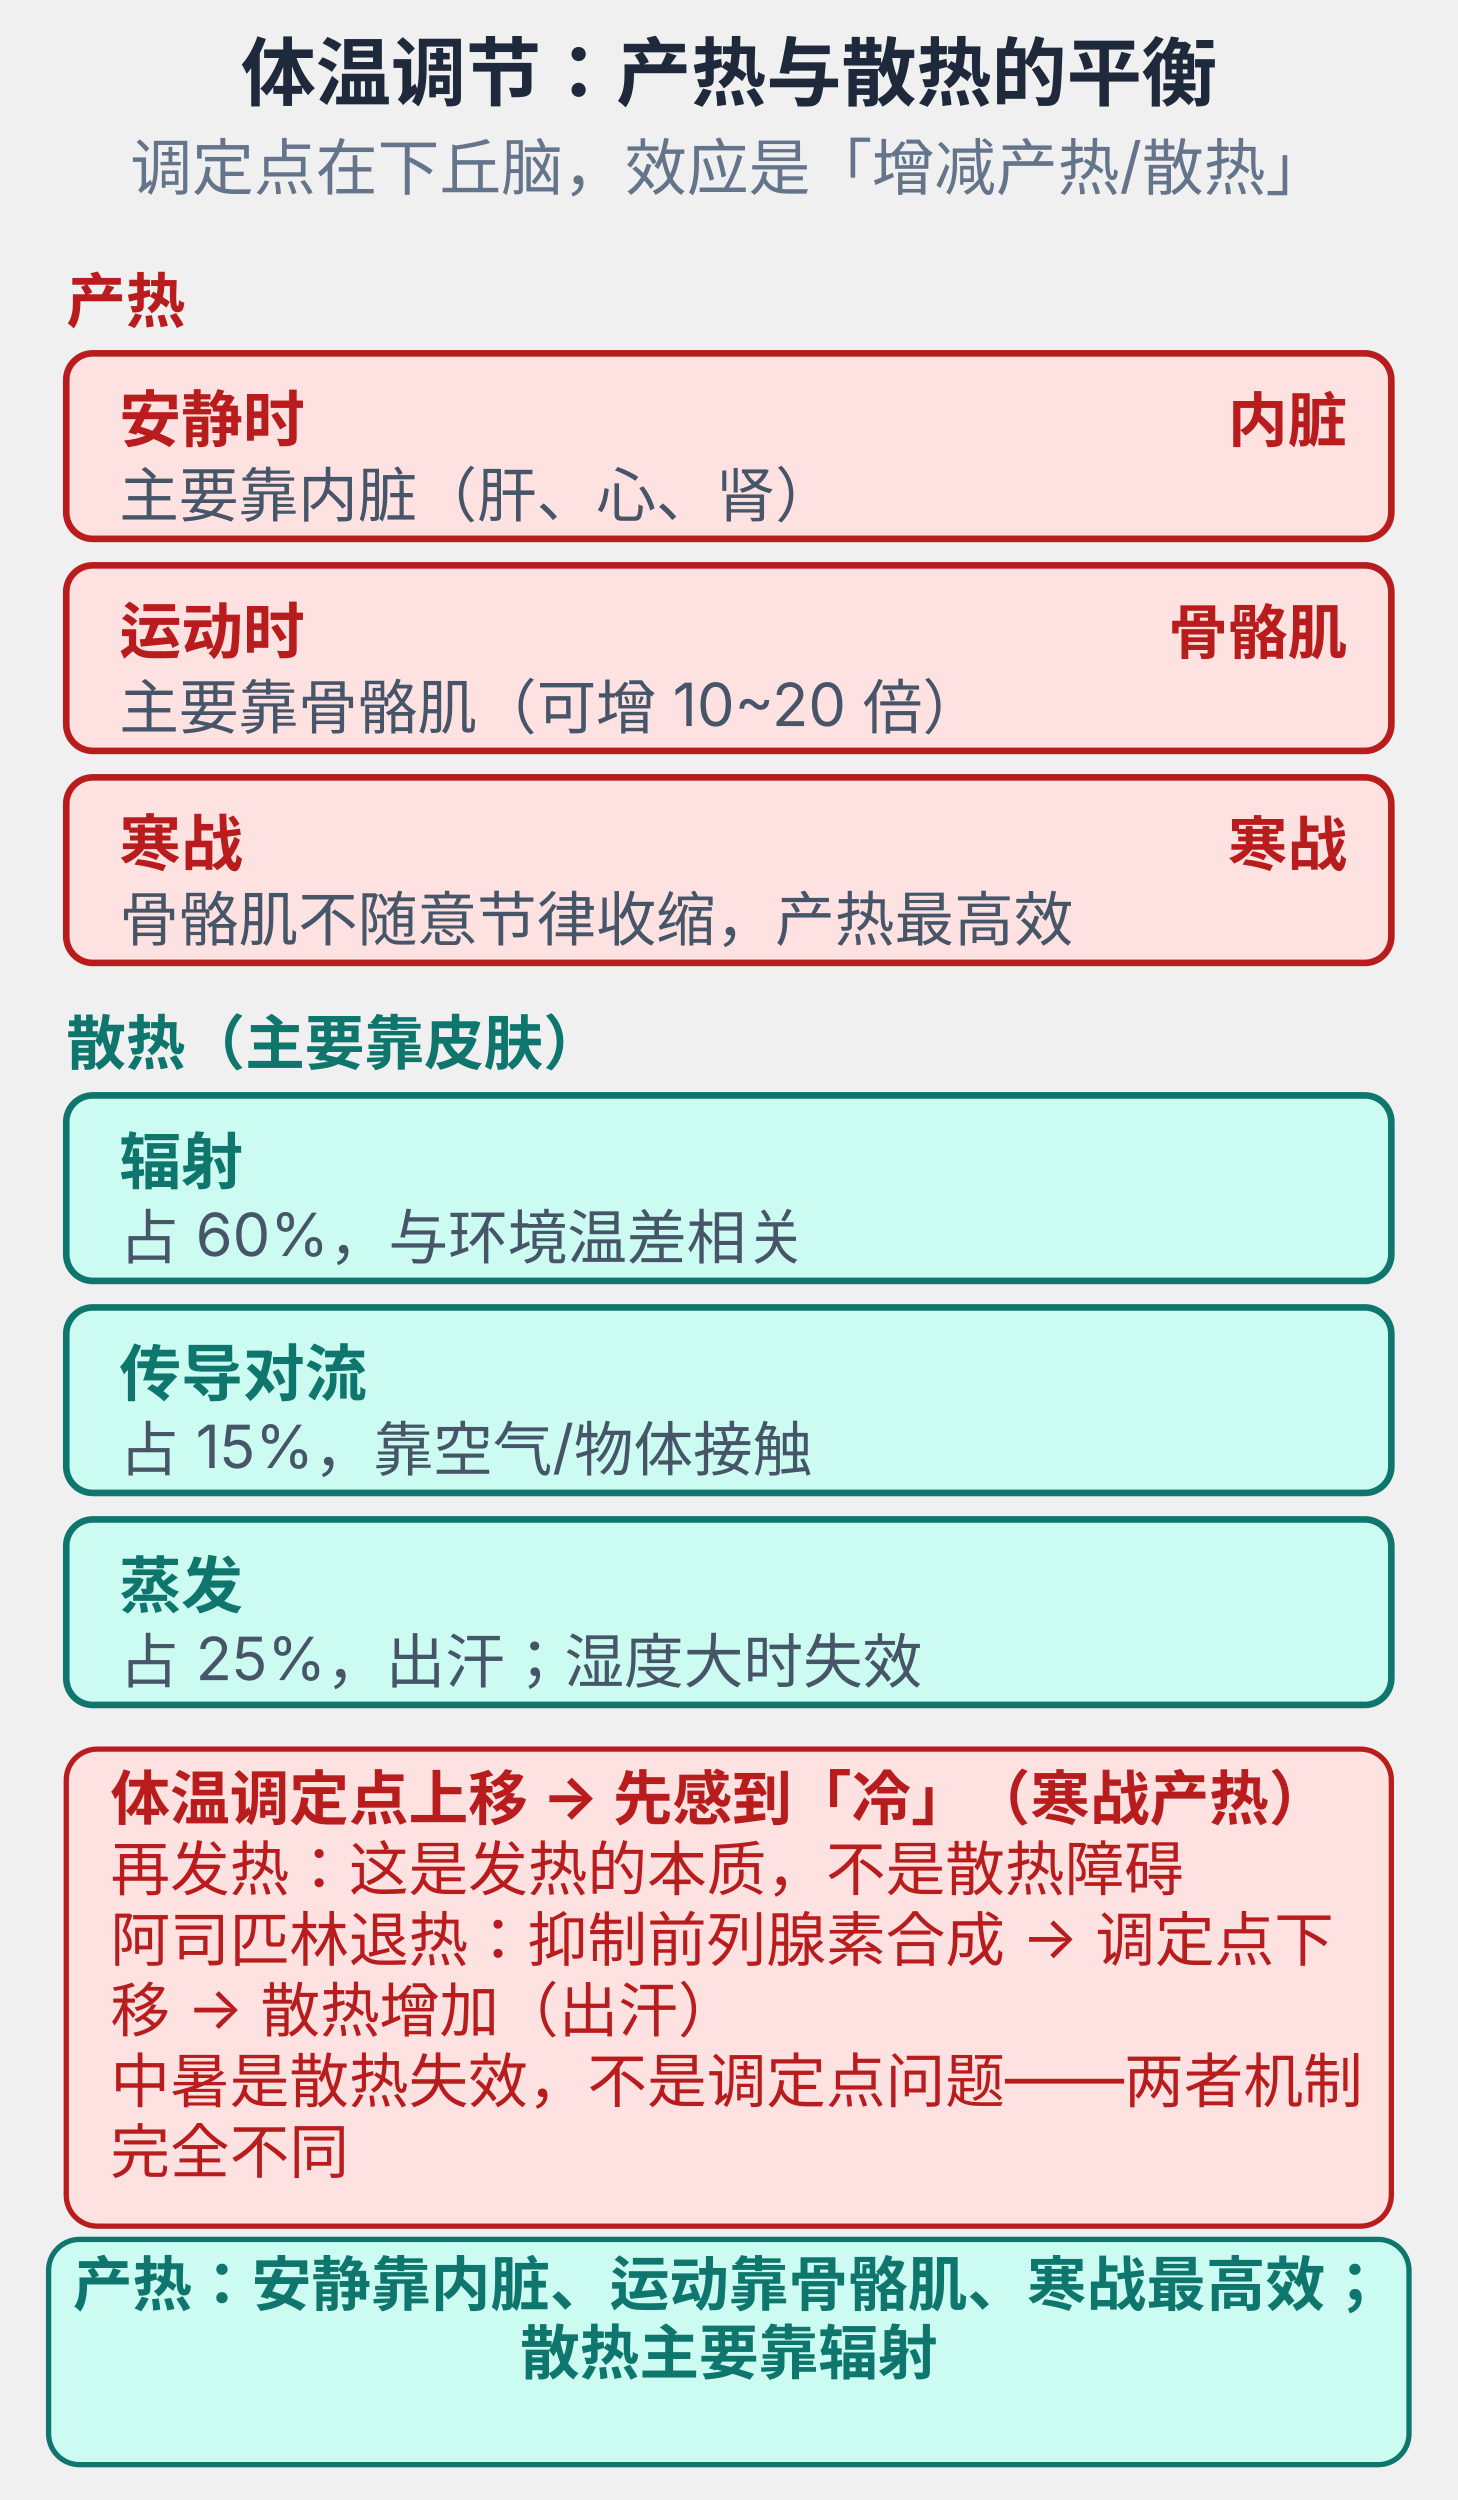
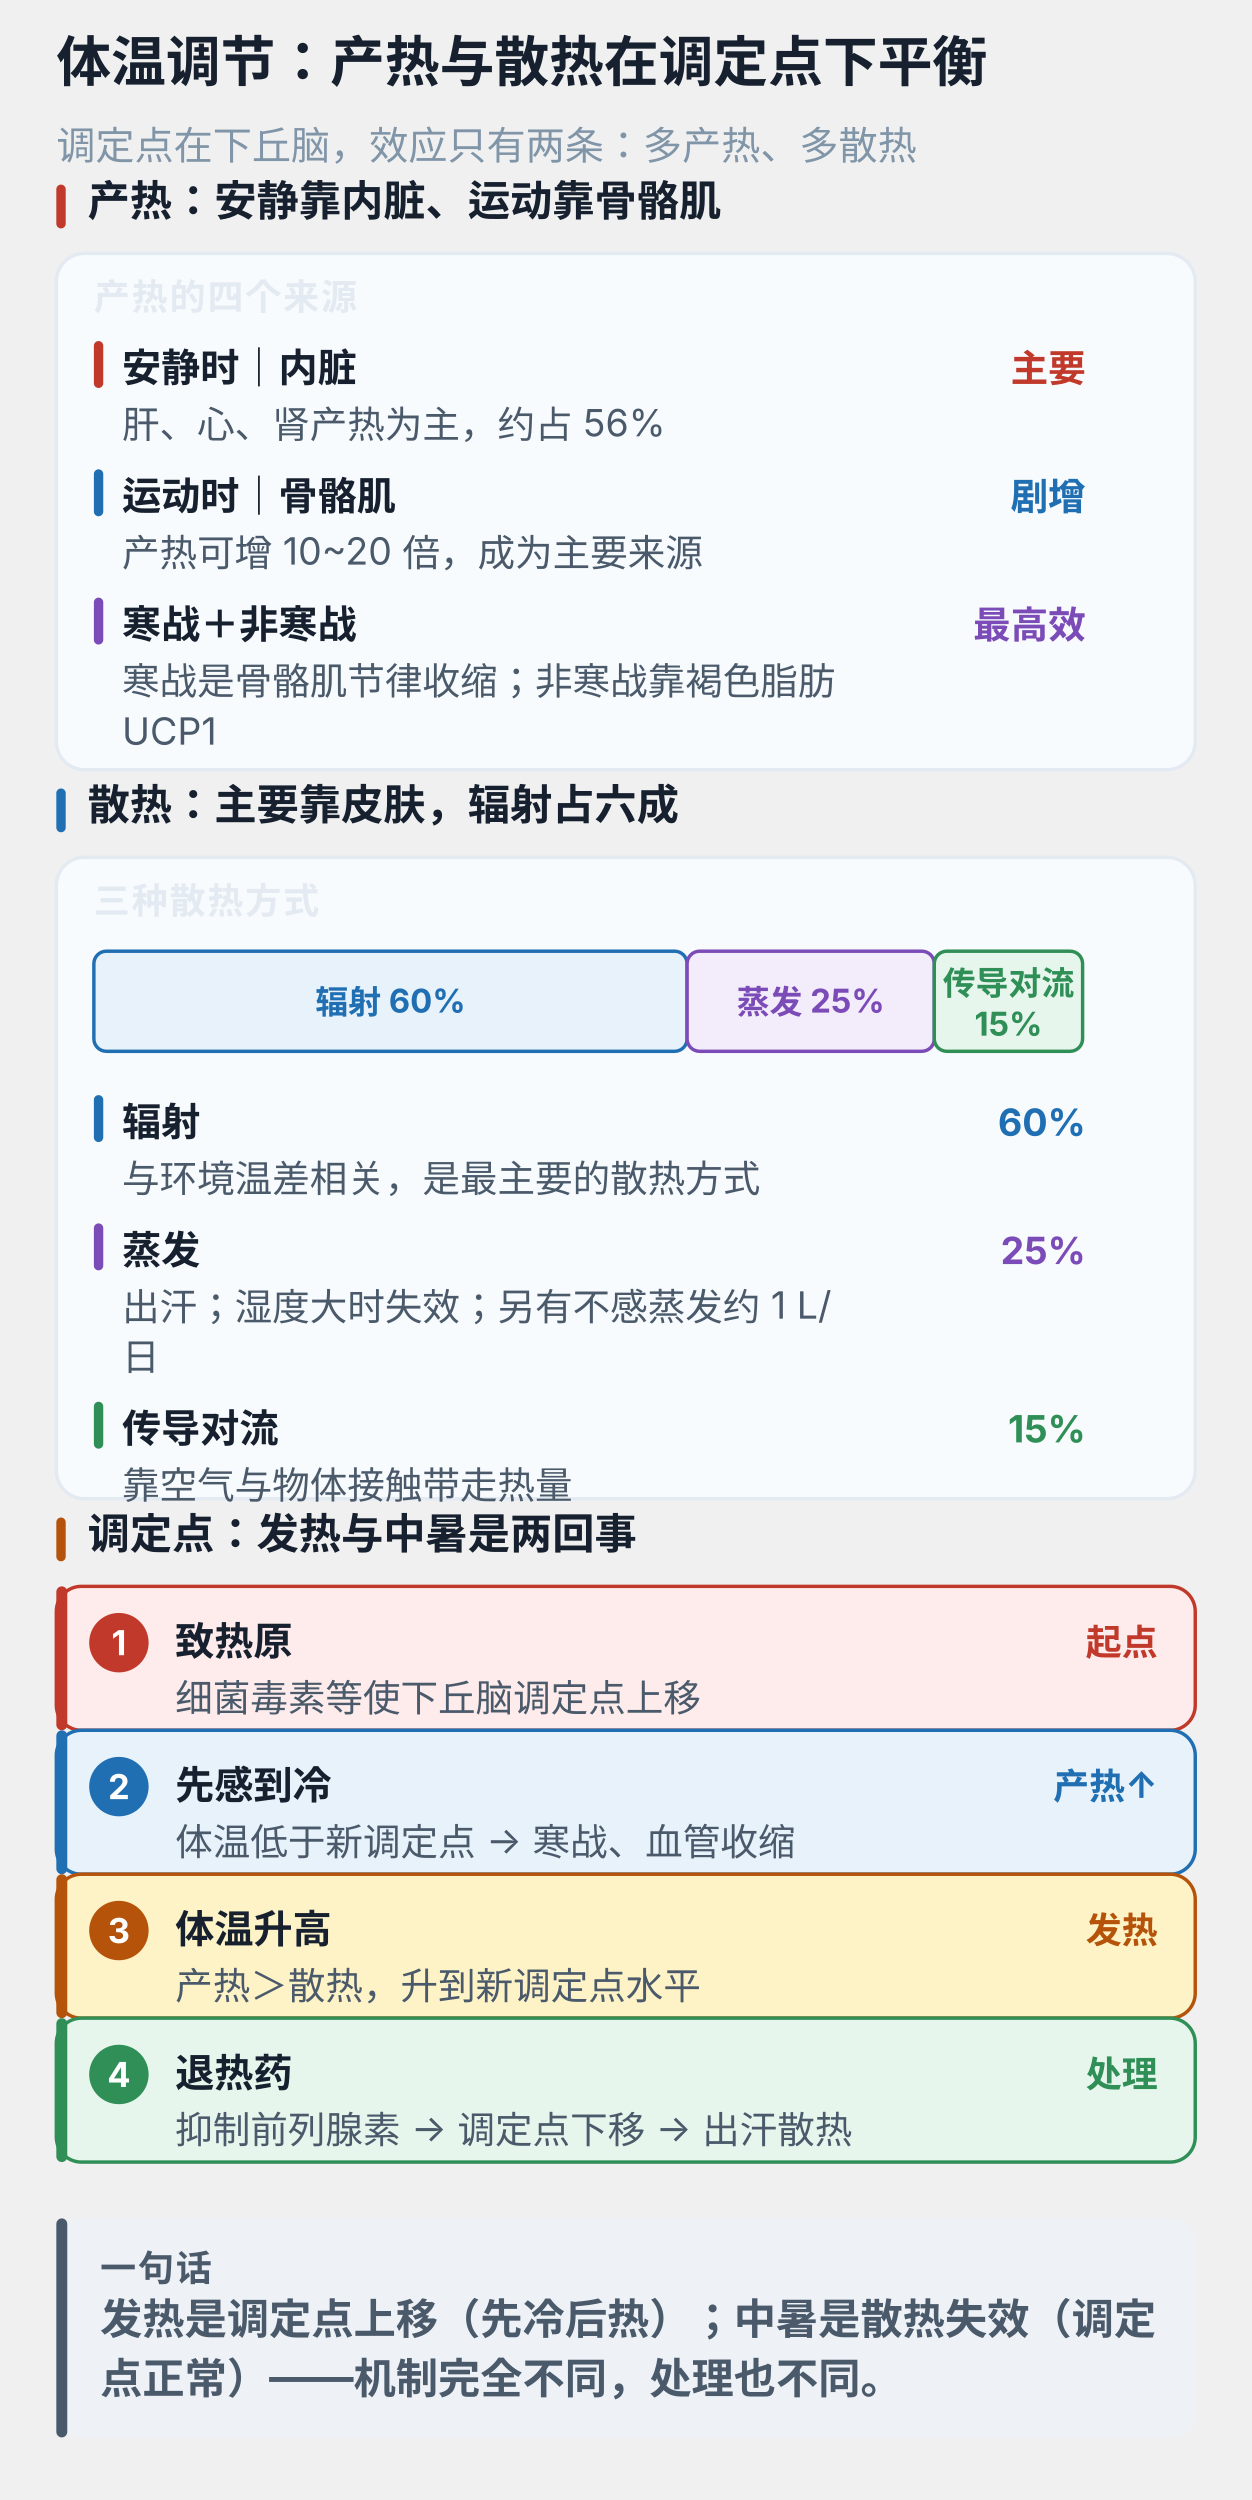
- <svg xmlns="http://www.w3.org/2000/svg" viewBox="0 0 330 566" width="100%" style="max-width:330px;display:block;margin:0 auto;background:#ffffff;border-radius:10px" role="img">
-   <text x="165.0" y="22.6" text-anchor="middle" font-size="17" font-weight="700" fill="#1e293b" font-family="-apple-system,'PingFang SC','Microsoft YaHei',sans-serif">体温调节：产热与散热的平衡</text>
-   <text x="165.0" y="43.0" text-anchor="middle" font-size="14" font-weight="400" fill="#64748b" font-family="-apple-system,'PingFang SC','Microsoft YaHei',sans-serif">调定点在下丘脑，效应是「增减产热/散热」</text>
-   <text x="15.0" y="73.0" text-anchor="start" font-size="13.5" font-weight="700" fill="#b91c1c" font-family="-apple-system,'PingFang SC','Microsoft YaHei',sans-serif">产热</text>
-   <rect x="15.0" y="80.0" width="300.0" height="42.0" rx="6" fill="#fee2e2" stroke="#b91c1c" stroke-width="1.5" />
-   <text x="27.0" y="100.0" text-anchor="start" font-size="14" font-weight="700" fill="#b91c1c" font-family="-apple-system,'PingFang SC','Microsoft YaHei',sans-serif">安静时</text>
-   <text x="305.0" y="100.0" text-anchor="end" font-size="13.5" font-weight="700" fill="#b91c1c" font-family="-apple-system,'PingFang SC','Microsoft YaHei',sans-serif">内脏</text>
-   <text x="27.0" y="117.0" text-anchor="start" font-size="13.5" font-weight="400" fill="#475569" font-family="-apple-system,'PingFang SC','Microsoft YaHei',sans-serif">主要靠内脏（肝、心、肾）</text>
-   <rect x="15.0" y="128.0" width="300.0" height="42.0" rx="6" fill="#fee2e2" stroke="#b91c1c" stroke-width="1.5" />
-   <text x="27.0" y="148.0" text-anchor="start" font-size="14" font-weight="700" fill="#b91c1c" font-family="-apple-system,'PingFang SC','Microsoft YaHei',sans-serif">运动时</text>
-   <text x="305.0" y="148.0" text-anchor="end" font-size="13.5" font-weight="700" fill="#b91c1c" font-family="-apple-system,'PingFang SC','Microsoft YaHei',sans-serif">骨骼肌</text>
-   <text x="27.0" y="165.0" text-anchor="start" font-size="13.5" font-weight="400" fill="#475569" font-family="-apple-system,'PingFang SC','Microsoft YaHei',sans-serif">主要靠骨骼肌（可增 10~20 倍）</text>
-   <rect x="15.0" y="176.0" width="300.0" height="42.0" rx="6" fill="#fee2e2" stroke="#b91c1c" stroke-width="1.5" />
-   <text x="27.0" y="196.0" text-anchor="start" font-size="14" font-weight="700" fill="#b91c1c" font-family="-apple-system,'PingFang SC','Microsoft YaHei',sans-serif">寒战</text>
-   <text x="305.0" y="196.0" text-anchor="end" font-size="13.5" font-weight="700" fill="#b91c1c" font-family="-apple-system,'PingFang SC','Microsoft YaHei',sans-serif">寒战</text>
-   <text x="27.0" y="213.0" text-anchor="start" font-size="13.5" font-weight="400" fill="#475569" font-family="-apple-system,'PingFang SC','Microsoft YaHei',sans-serif">骨骼肌不随意节律收缩，产热最高效</text>
-   <text x="15.0" y="241.0" text-anchor="start" font-size="13.5" font-weight="700" fill="#0f766e" font-family="-apple-system,'PingFang SC','Microsoft YaHei',sans-serif">散热（主要靠皮肤）</text>
-   <rect x="15.0" y="248.0" width="300.0" height="42.0" rx="6" fill="#ccfbf1" stroke="#0f766e" stroke-width="1.5" />
-   <text x="27.0" y="268.0" text-anchor="start" font-size="14" font-weight="700" fill="#0f766e" font-family="-apple-system,'PingFang SC','Microsoft YaHei',sans-serif">辐射</text>
-   <text x="27.0" y="285.0" text-anchor="start" font-size="13.5" font-weight="400" fill="#475569" font-family="-apple-system,'PingFang SC','Microsoft YaHei',sans-serif">占 60%，与环境温差相关</text>
-   <rect x="15.0" y="296.0" width="300.0" height="42.0" rx="6" fill="#ccfbf1" stroke="#0f766e" stroke-width="1.5" />
-   <text x="27.0" y="316.0" text-anchor="start" font-size="14" font-weight="700" fill="#0f766e" font-family="-apple-system,'PingFang SC','Microsoft YaHei',sans-serif">传导对流</text>
-   <text x="27.0" y="333.0" text-anchor="start" font-size="13.5" font-weight="400" fill="#475569" font-family="-apple-system,'PingFang SC','Microsoft YaHei',sans-serif">占 15%，靠空气/物体接触</text>
-   <rect x="15.0" y="344.0" width="300.0" height="42.0" rx="6" fill="#ccfbf1" stroke="#0f766e" stroke-width="1.5" />
-   <text x="27.0" y="364.0" text-anchor="start" font-size="14" font-weight="700" fill="#0f766e" font-family="-apple-system,'PingFang SC','Microsoft YaHei',sans-serif">蒸发</text>
-   <text x="27.0" y="381.0" text-anchor="start" font-size="13.5" font-weight="400" fill="#475569" font-family="-apple-system,'PingFang SC','Microsoft YaHei',sans-serif">占 25%，出汗；湿度大时失效</text>
-   <rect x="15.0" y="396.0" width="300.0" height="108.0" rx="7" fill="#fee2e2" stroke="#b91c1c" stroke-width="1.2" />
-   <text x="25.0" y="412.0" text-anchor="start" font-size="13.5" font-weight="700" fill="#b91c1c" font-family="-apple-system,'PingFang SC','Microsoft YaHei',sans-serif">体温调定点上移 → 先感到「冷」（寒战产热）</text>
-   <text x="25.0" y="428.0" text-anchor="start" font-size="13.5" font-weight="400" fill="#b91c1c" font-family="-apple-system,'PingFang SC','Microsoft YaHei',sans-serif">再发热：这是发热的本质，不是散热障碍</text>
-   <text x="25.0" y="444.0" text-anchor="start" font-size="13.5" font-weight="400" fill="#b91c1c" font-family="-apple-system,'PingFang SC','Microsoft YaHei',sans-serif">阿司匹林退热：抑制前列腺素合成 → 调定点下</text>
-   <text x="25.0" y="460.0" text-anchor="start" font-size="13.5" font-weight="400" fill="#b91c1c" font-family="-apple-system,'PingFang SC','Microsoft YaHei',sans-serif">移 → 散热增加（出汗）</text>
-   <text x="25.0" y="476.0" text-anchor="start" font-size="13.5" font-weight="400" fill="#b91c1c" font-family="-apple-system,'PingFang SC','Microsoft YaHei',sans-serif">中暑是散热失效，不是调定点问题——两者机制</text>
-   <text x="25.0" y="492.0" text-anchor="start" font-size="13.5" font-weight="400" fill="#b91c1c" font-family="-apple-system,'PingFang SC','Microsoft YaHei',sans-serif">完全不同</text>
-   <rect x="11.0" y="507.0" width="308.0" height="51.0" rx="7" fill="#ccfbf1" stroke="#0f766e" stroke-width="1.2" />
-   <text x="165.0" y="522.0" text-anchor="middle" font-size="13.5" font-weight="700" fill="#0f766e" font-family="-apple-system,'PingFang SC','Microsoft YaHei',sans-serif">产热：安静靠内脏、运动靠骨骼肌、寒战最高效；</text>
-   <text x="165.0" y="537.5" text-anchor="middle" font-size="13.5" font-weight="700" fill="#0f766e" font-family="-apple-system,'PingFang SC','Microsoft YaHei',sans-serif">散热主要靠辐射</text>
+ <svg xmlns="http://www.w3.org/2000/svg" viewBox="0 0 400 799" width="100%" style="max-width:400px;display:block;margin:0 auto;background:#ffffff;border-radius:12px" role="img" aria-label="体温调节">
+   <text x="18.0" y="26.0" font-size="17.5" font-weight="700" fill="#16202e" font-family="-apple-system,BlinkMacSystemFont,'PingFang SC','Microsoft YaHei',sans-serif">体温调节：产热与散热在调定点下平衡</text>
+   <text x="18.0" y="51.0" font-size="12.5" font-weight="400" fill="#8095a8" font-family="-apple-system,BlinkMacSystemFont,'PingFang SC','Microsoft YaHei',sans-serif">调定点在下丘脑，效应只有两条：多产热、多散热</text>
+   <rect x="18.0" y="59.0" width="3.0" height="14.0" rx="1.5" fill="#c0392b" />
+   <text x="28.0" y="69.0" font-size="13.5" font-weight="700" fill="#16202e" font-family="-apple-system,BlinkMacSystemFont,'PingFang SC','Microsoft YaHei',sans-serif">产热：安静靠内脏、运动靠骨骼肌</text>
+   <rect x="18.0" y="81.0" width="364.0" height="165.0" rx="9" fill="#f8fbfd" stroke="#e3eaf2" stroke-width="1.1" />
+   <text x="30.0" y="99.0" font-size="11.5" font-weight="700" fill="#e3eaf2" letter-spacing="0.6" font-family="-apple-system,BlinkMacSystemFont,'PingFang SC','Microsoft YaHei',sans-serif">产热的四个来源</text>
+   <rect x="30.0" y="109.0" width="3.0" height="15.0" rx="1.5" fill="#c0392b" />
+   <text x="39.0" y="122.0" font-size="12.5" font-weight="700" fill="#16202e" font-family="-apple-system,BlinkMacSystemFont,'PingFang SC','Microsoft YaHei',sans-serif">安静时｜内脏</text>
+   <text x="347.0" y="122.0" text-anchor="end" font-size="12" font-weight="700" fill="#c0392b" font-family="-apple-system,BlinkMacSystemFont,'PingFang SC','Microsoft YaHei',sans-serif">主要</text>
+   <text x="39.0" y="140.0" font-size="12" font-weight="400" fill="#4a5a6b" font-family="-apple-system,BlinkMacSystemFont,'PingFang SC','Microsoft YaHei',sans-serif">肝、心、肾产热为主，约占 56%</text>
+   <rect x="30.0" y="150.0" width="3.0" height="15.0" rx="1.5" fill="#1f6fb2" />
+   <text x="39.0" y="163.0" font-size="12.5" font-weight="700" fill="#16202e" font-family="-apple-system,BlinkMacSystemFont,'PingFang SC','Microsoft YaHei',sans-serif">运动时｜骨骼肌</text>
+   <text x="347.0" y="163.0" text-anchor="end" font-size="12" font-weight="700" fill="#1f6fb2" font-family="-apple-system,BlinkMacSystemFont,'PingFang SC','Microsoft YaHei',sans-serif">剧增</text>
+   <text x="39.0" y="181.0" font-size="12" font-weight="400" fill="#4a5a6b" font-family="-apple-system,BlinkMacSystemFont,'PingFang SC','Microsoft YaHei',sans-serif">产热可增 10~20 倍，成为主要来源</text>
+   <rect x="30.0" y="191.0" width="3.0" height="15.0" rx="1.5" fill="#7b4bb7" />
+   <text x="39.0" y="204.0" font-size="12.5" font-weight="700" fill="#16202e" font-family="-apple-system,BlinkMacSystemFont,'PingFang SC','Microsoft YaHei',sans-serif">寒战＋非寒战</text>
+   <text x="347.0" y="204.0" text-anchor="end" font-size="12" font-weight="700" fill="#7b4bb7" font-family="-apple-system,BlinkMacSystemFont,'PingFang SC','Microsoft YaHei',sans-serif">最高效</text>
+   <text x="39.0" y="222.0" font-size="12" font-weight="400" fill="#4a5a6b" font-family="-apple-system,BlinkMacSystemFont,'PingFang SC','Microsoft YaHei',sans-serif">寒战是骨骼肌节律收缩；非寒战靠褐色脂肪 </text>
+   <text x="39.0" y="238.0" font-size="12" font-weight="400" fill="#4a5a6b" font-family="-apple-system,BlinkMacSystemFont,'PingFang SC','Microsoft YaHei',sans-serif">UCP1</text>
+   <rect x="18.0" y="252.0" width="3.0" height="14.0" rx="1.5" fill="#1f6fb2" />
+   <text x="28.0" y="262.0" font-size="13.5" font-weight="700" fill="#16202e" font-family="-apple-system,BlinkMacSystemFont,'PingFang SC','Microsoft YaHei',sans-serif">散热：主要靠皮肤，辐射占六成</text>
+   <rect x="18.0" y="274.0" width="364.0" height="205.0" rx="9" fill="#f8fbfd" stroke="#e3eaf2" stroke-width="1.1" />
+   <text x="30.0" y="292.0" font-size="11.5" font-weight="700" fill="#e3eaf2" letter-spacing="0.6" font-family="-apple-system,BlinkMacSystemFont,'PingFang SC','Microsoft YaHei',sans-serif">三种散热方式</text>
+   <rect x="30.0" y="304.0" width="189.6" height="32.0" rx="4" fill="#e8f2fb" stroke="#1f6fb2" stroke-width="1.1" />
+   <text x="124.8" y="324.0" text-anchor="middle" font-size="10.5" font-weight="700" fill="#1f6fb2" font-family="-apple-system,BlinkMacSystemFont,'PingFang SC','Microsoft YaHei',sans-serif">辐射 60%</text>
+   <rect x="219.6" y="304.0" width="79.0" height="32.0" rx="4" fill="#f2ecfb" stroke="#7b4bb7" stroke-width="1.1" />
+   <text x="259.1" y="324.0" text-anchor="middle" font-size="10.5" font-weight="700" fill="#7b4bb7" font-family="-apple-system,BlinkMacSystemFont,'PingFang SC','Microsoft YaHei',sans-serif">蒸发 25%</text>
+   <rect x="298.6" y="304.0" width="47.4" height="32.0" rx="4" fill="#e6f6ec" stroke="#2f8f57" stroke-width="1.1" />
+   <text x="322.3" y="318.0" text-anchor="middle" font-size="10.5" font-weight="700" fill="#2f8f57" font-family="-apple-system,BlinkMacSystemFont,'PingFang SC','Microsoft YaHei',sans-serif">传导对流</text>
+   <text x="322.3" y="331.0" text-anchor="middle" font-size="10.5" font-weight="700" fill="#2f8f57" font-family="-apple-system,BlinkMacSystemFont,'PingFang SC','Microsoft YaHei',sans-serif">15%</text>
+   <rect x="30.0" y="350.0" width="3.0" height="15.0" rx="1.5" fill="#1f6fb2" />
+   <text x="39.0" y="363.0" font-size="12.5" font-weight="700" fill="#16202e" font-family="-apple-system,BlinkMacSystemFont,'PingFang SC','Microsoft YaHei',sans-serif">辐射</text>
+   <text x="347.0" y="363.0" text-anchor="end" font-size="12" font-weight="700" fill="#1f6fb2" font-family="-apple-system,BlinkMacSystemFont,'PingFang SC','Microsoft YaHei',sans-serif">60%</text>
+   <text x="39.0" y="381.0" font-size="12" font-weight="400" fill="#4a5a6b" font-family="-apple-system,BlinkMacSystemFont,'PingFang SC','Microsoft YaHei',sans-serif">与环境温差相关，是最主要的散热方式</text>
+   <rect x="30.0" y="391.0" width="3.0" height="15.0" rx="1.5" fill="#7b4bb7" />
+   <text x="39.0" y="404.0" font-size="12.5" font-weight="700" fill="#16202e" font-family="-apple-system,BlinkMacSystemFont,'PingFang SC','Microsoft YaHei',sans-serif">蒸发</text>
+   <text x="347.0" y="404.0" text-anchor="end" font-size="12" font-weight="700" fill="#7b4bb7" font-family="-apple-system,BlinkMacSystemFont,'PingFang SC','Microsoft YaHei',sans-serif">25%</text>
+   <text x="39.0" y="422.0" font-size="12" font-weight="400" fill="#4a5a6b" font-family="-apple-system,BlinkMacSystemFont,'PingFang SC','Microsoft YaHei',sans-serif">出汗；湿度大时失效；另有不感蒸发约 1 L/</text>
+   <text x="39.0" y="438.0" font-size="12" font-weight="400" fill="#4a5a6b" font-family="-apple-system,BlinkMacSystemFont,'PingFang SC','Microsoft YaHei',sans-serif">日</text>
+   <rect x="30.0" y="448.0" width="3.0" height="15.0" rx="1.5" fill="#2f8f57" />
+   <text x="39.0" y="461.0" font-size="12.5" font-weight="700" fill="#16202e" font-family="-apple-system,BlinkMacSystemFont,'PingFang SC','Microsoft YaHei',sans-serif">传导对流</text>
+   <text x="347.0" y="461.0" text-anchor="end" font-size="12" font-weight="700" fill="#2f8f57" font-family="-apple-system,BlinkMacSystemFont,'PingFang SC','Microsoft YaHei',sans-serif">15%</text>
+   <text x="39.0" y="479.0" font-size="12" font-weight="400" fill="#4a5a6b" font-family="-apple-system,BlinkMacSystemFont,'PingFang SC','Microsoft YaHei',sans-serif">靠空气与物体接触带走热量</text>
+   <rect x="18.0" y="485.0" width="3.0" height="14.0" rx="1.5" fill="#b45309" />
+   <text x="28.0" y="495.0" font-size="13.5" font-weight="700" fill="#16202e" font-family="-apple-system,BlinkMacSystemFont,'PingFang SC','Microsoft YaHei',sans-serif">调定点：发热与中暑是两回事</text>
+   <rect x="18.0" y="507.0" width="364.0" height="46.0" rx="8" fill="#fdeceb" stroke="#c0392b" stroke-width="1.1" />
+   <rect x="18.0" y="507.0" width="3.5" height="46.0" rx="1.8" fill="#c0392b" />
+   <circle cx="38" cy="525" r="9.5" fill="#c0392b" />
+   <text x="38.0" y="529.0" text-anchor="middle" font-size="11" font-weight="700" fill="#ffffff" font-family="-apple-system,BlinkMacSystemFont,'PingFang SC','Microsoft YaHei',sans-serif">1</text>
+   <text x="56.0" y="529.0" font-size="12.5" font-weight="700" fill="#16202e" font-family="-apple-system,BlinkMacSystemFont,'PingFang SC','Microsoft YaHei',sans-serif">致热原</text>
+   <text x="370.0" y="529.0" text-anchor="end" font-size="11.5" font-weight="700" fill="#c0392b" font-family="-apple-system,BlinkMacSystemFont,'PingFang SC','Microsoft YaHei',sans-serif">起点</text>
+   <text x="56.0" y="547.0" font-size="12" font-weight="400" fill="#4a5a6b" font-family="-apple-system,BlinkMacSystemFont,'PingFang SC','Microsoft YaHei',sans-serif">细菌毒素等使下丘脑调定点上移</text>
+   <line x1="38.0" y1="555.0" x2="38.0" y2="570.0" stroke="#4a5a6b" stroke-width="2" stroke-linecap="round" />
+   <line x1="38.0" y1="570.0" x2="34.2" y2="563.0" stroke="#4a5a6b" stroke-width="2" stroke-linecap="round" />
+   <line x1="38.0" y1="570.0" x2="41.8" y2="563.0" stroke="#4a5a6b" stroke-width="2" stroke-linecap="round" />
+   <rect x="18.0" y="553.0" width="364.0" height="46.0" rx="8" fill="#e8f2fb" stroke="#1f6fb2" stroke-width="1.1" />
+   <rect x="18.0" y="553.0" width="3.5" height="46.0" rx="1.8" fill="#1f6fb2" />
+   <circle cx="38" cy="571" r="9.5" fill="#1f6fb2" />
+   <text x="38.0" y="575.0" text-anchor="middle" font-size="11" font-weight="700" fill="#ffffff" font-family="-apple-system,BlinkMacSystemFont,'PingFang SC','Microsoft YaHei',sans-serif">2</text>
+   <text x="56.0" y="575.0" font-size="12.5" font-weight="700" fill="#16202e" font-family="-apple-system,BlinkMacSystemFont,'PingFang SC','Microsoft YaHei',sans-serif">先感到冷</text>
+   <text x="370.0" y="575.0" text-anchor="end" font-size="11.5" font-weight="700" fill="#1f6fb2" font-family="-apple-system,BlinkMacSystemFont,'PingFang SC','Microsoft YaHei',sans-serif">产热↑</text>
+   <text x="56.0" y="593.0" font-size="12" font-weight="400" fill="#4a5a6b" font-family="-apple-system,BlinkMacSystemFont,'PingFang SC','Microsoft YaHei',sans-serif">体温低于新调定点 → 寒战、血管收缩</text>
+   <line x1="38.0" y1="601.0" x2="38.0" y2="616.0" stroke="#4a5a6b" stroke-width="2" stroke-linecap="round" />
+   <line x1="38.0" y1="616.0" x2="34.2" y2="609.0" stroke="#4a5a6b" stroke-width="2" stroke-linecap="round" />
+   <line x1="38.0" y1="616.0" x2="41.8" y2="609.0" stroke="#4a5a6b" stroke-width="2" stroke-linecap="round" />
+   <rect x="18.0" y="599.0" width="364.0" height="46.0" rx="8" fill="#fef3c7" stroke="#b45309" stroke-width="1.1" />
+   <rect x="18.0" y="599.0" width="3.5" height="46.0" rx="1.8" fill="#b45309" />
+   <circle cx="38" cy="617" r="9.5" fill="#b45309" />
+   <text x="38.0" y="621.0" text-anchor="middle" font-size="11" font-weight="700" fill="#ffffff" font-family="-apple-system,BlinkMacSystemFont,'PingFang SC','Microsoft YaHei',sans-serif">3</text>
+   <text x="56.0" y="621.0" font-size="12.5" font-weight="700" fill="#16202e" font-family="-apple-system,BlinkMacSystemFont,'PingFang SC','Microsoft YaHei',sans-serif">体温升高</text>
+   <text x="370.0" y="621.0" text-anchor="end" font-size="11.5" font-weight="700" fill="#b45309" font-family="-apple-system,BlinkMacSystemFont,'PingFang SC','Microsoft YaHei',sans-serif">发热</text>
+   <text x="56.0" y="639.0" font-size="12" font-weight="400" fill="#4a5a6b" font-family="-apple-system,BlinkMacSystemFont,'PingFang SC','Microsoft YaHei',sans-serif">产热＞散热，升到新调定点水平</text>
+   <line x1="38.0" y1="647.0" x2="38.0" y2="662.0" stroke="#4a5a6b" stroke-width="2" stroke-linecap="round" />
+   <line x1="38.0" y1="662.0" x2="34.2" y2="655.0" stroke="#4a5a6b" stroke-width="2" stroke-linecap="round" />
+   <line x1="38.0" y1="662.0" x2="41.8" y2="655.0" stroke="#4a5a6b" stroke-width="2" stroke-linecap="round" />
+   <rect x="18.0" y="645.0" width="364.0" height="46.0" rx="8" fill="#e6f6ec" stroke="#2f8f57" stroke-width="1.1" />
+   <rect x="18.0" y="645.0" width="3.5" height="46.0" rx="1.8" fill="#2f8f57" />
+   <circle cx="38" cy="663" r="9.5" fill="#2f8f57" />
+   <text x="38.0" y="667.0" text-anchor="middle" font-size="11" font-weight="700" fill="#ffffff" font-family="-apple-system,BlinkMacSystemFont,'PingFang SC','Microsoft YaHei',sans-serif">4</text>
+   <text x="56.0" y="667.0" font-size="12.5" font-weight="700" fill="#16202e" font-family="-apple-system,BlinkMacSystemFont,'PingFang SC','Microsoft YaHei',sans-serif">退热药</text>
+   <text x="370.0" y="667.0" text-anchor="end" font-size="11.5" font-weight="700" fill="#2f8f57" font-family="-apple-system,BlinkMacSystemFont,'PingFang SC','Microsoft YaHei',sans-serif">处理</text>
+   <text x="56.0" y="685.0" font-size="12" font-weight="400" fill="#4a5a6b" font-family="-apple-system,BlinkMacSystemFont,'PingFang SC','Microsoft YaHei',sans-serif">抑制前列腺素 → 调定点下移 → 出汗散热</text>
+   <rect x="18.0" y="709.0" width="364.0" height="70.0" rx="8" fill="#eef2f7" />
+   <rect x="18.0" y="709.0" width="3.5" height="70.0" rx="1.8" fill="#4a5a6b" />
+   <text x="32.0" y="729.0" font-size="11.5" font-weight="700" fill="#4a5a6b" letter-spacing="0.6" font-family="-apple-system,BlinkMacSystemFont,'PingFang SC','Microsoft YaHei',sans-serif">一句话</text>
+   <text x="32.0" y="746.0" font-size="13.5" font-weight="700" fill="#4a5a6b" font-family="-apple-system,BlinkMacSystemFont,'PingFang SC','Microsoft YaHei',sans-serif">发热是调定点上移（先冷后热）；中暑是散热失效（调定</text>
+   <text x="32.0" y="765.0" font-size="13.5" font-weight="700" fill="#4a5a6b" font-family="-apple-system,BlinkMacSystemFont,'PingFang SC','Microsoft YaHei',sans-serif">点正常）——机制完全不同，处理也不同。</text>
</svg>
